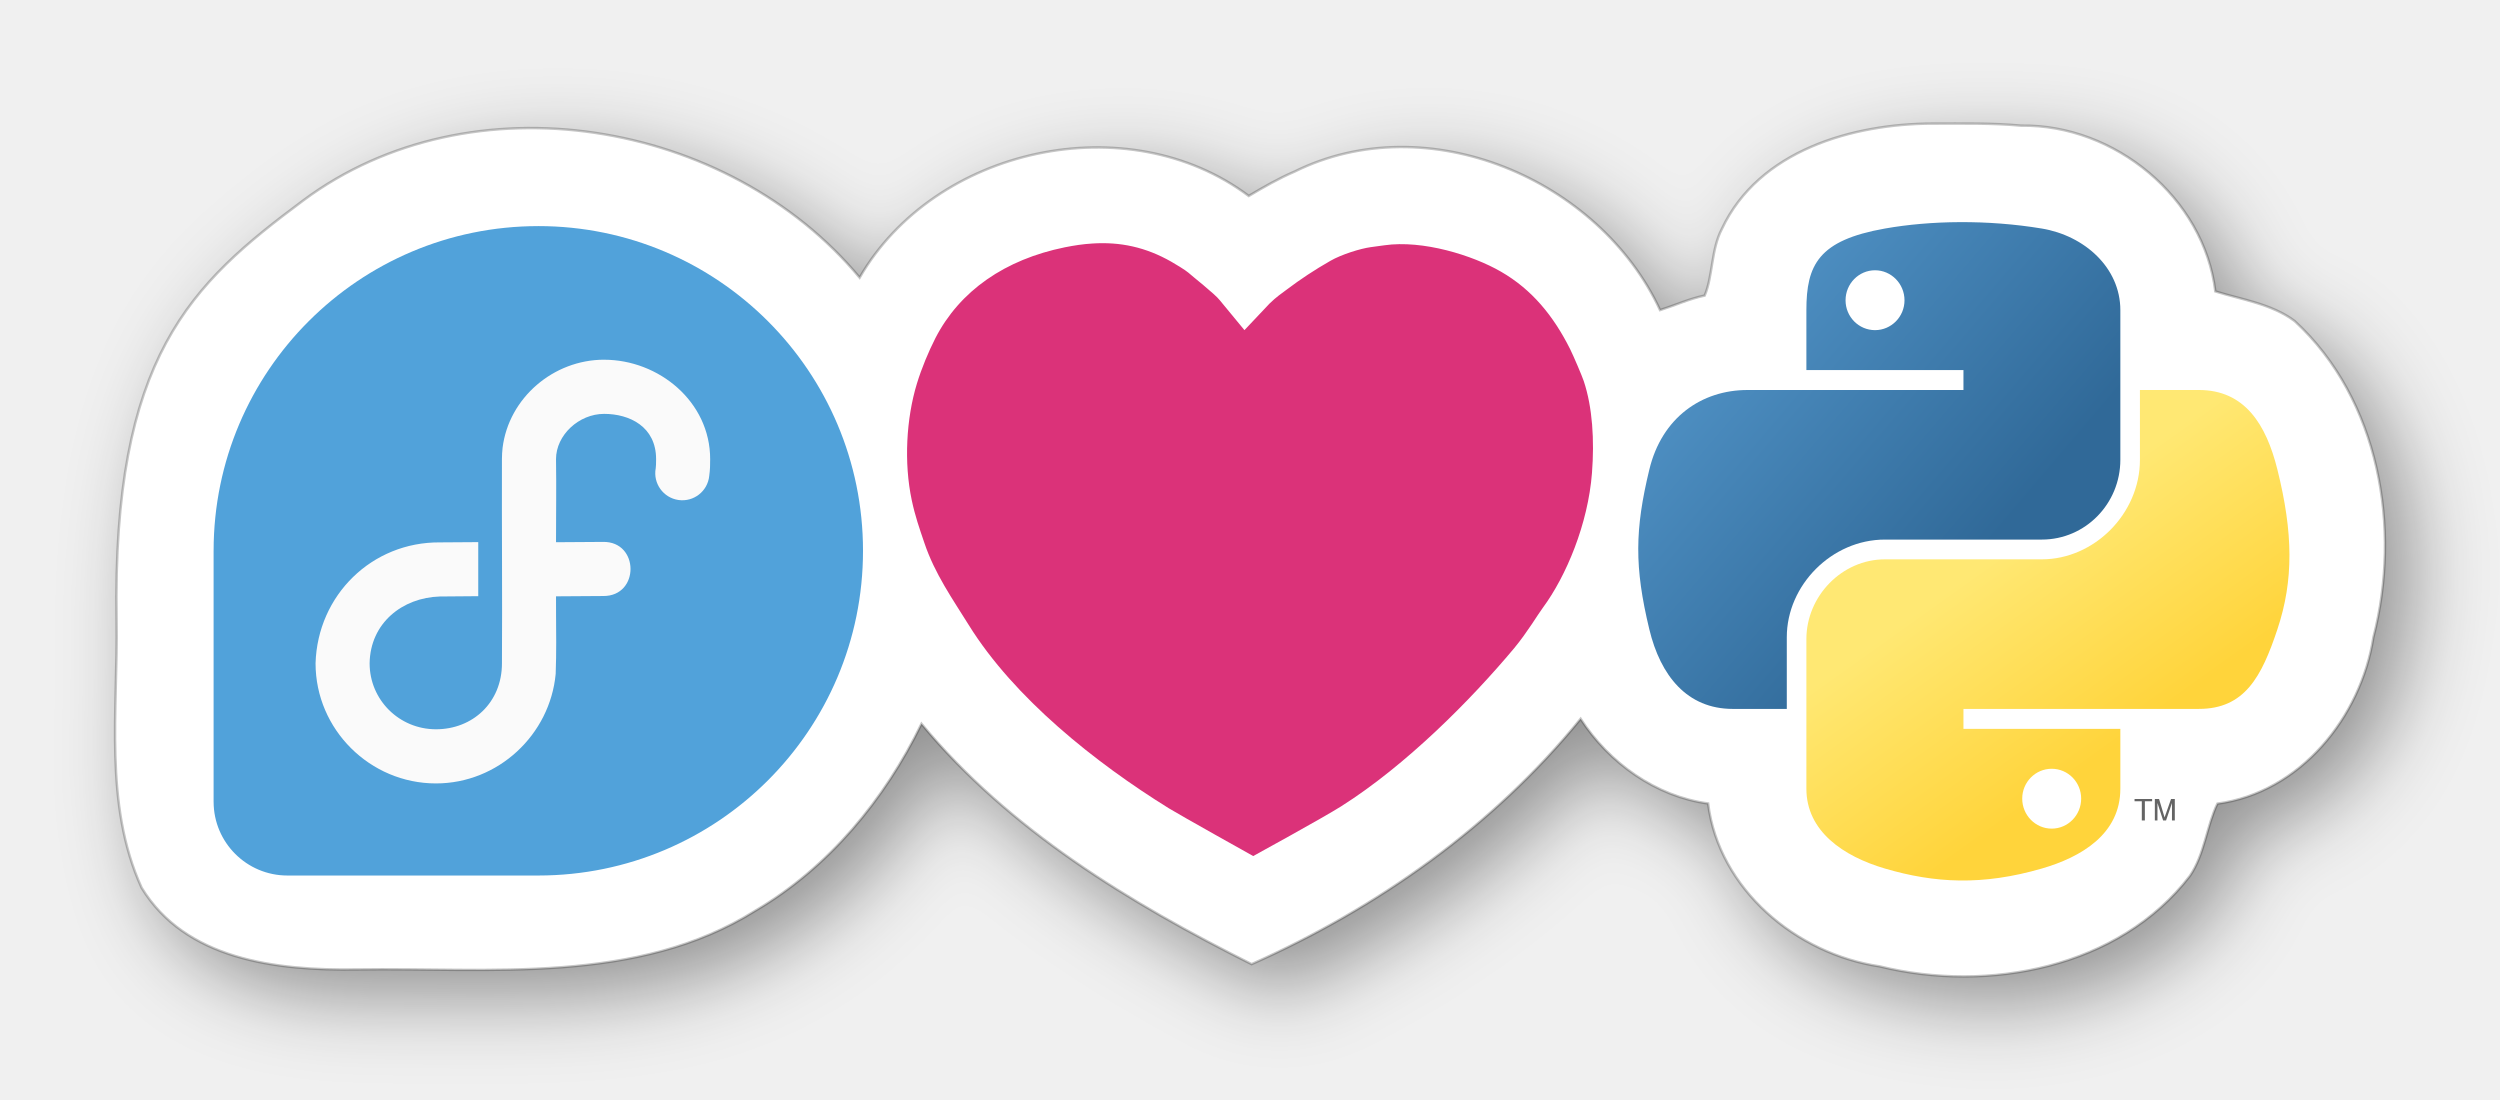
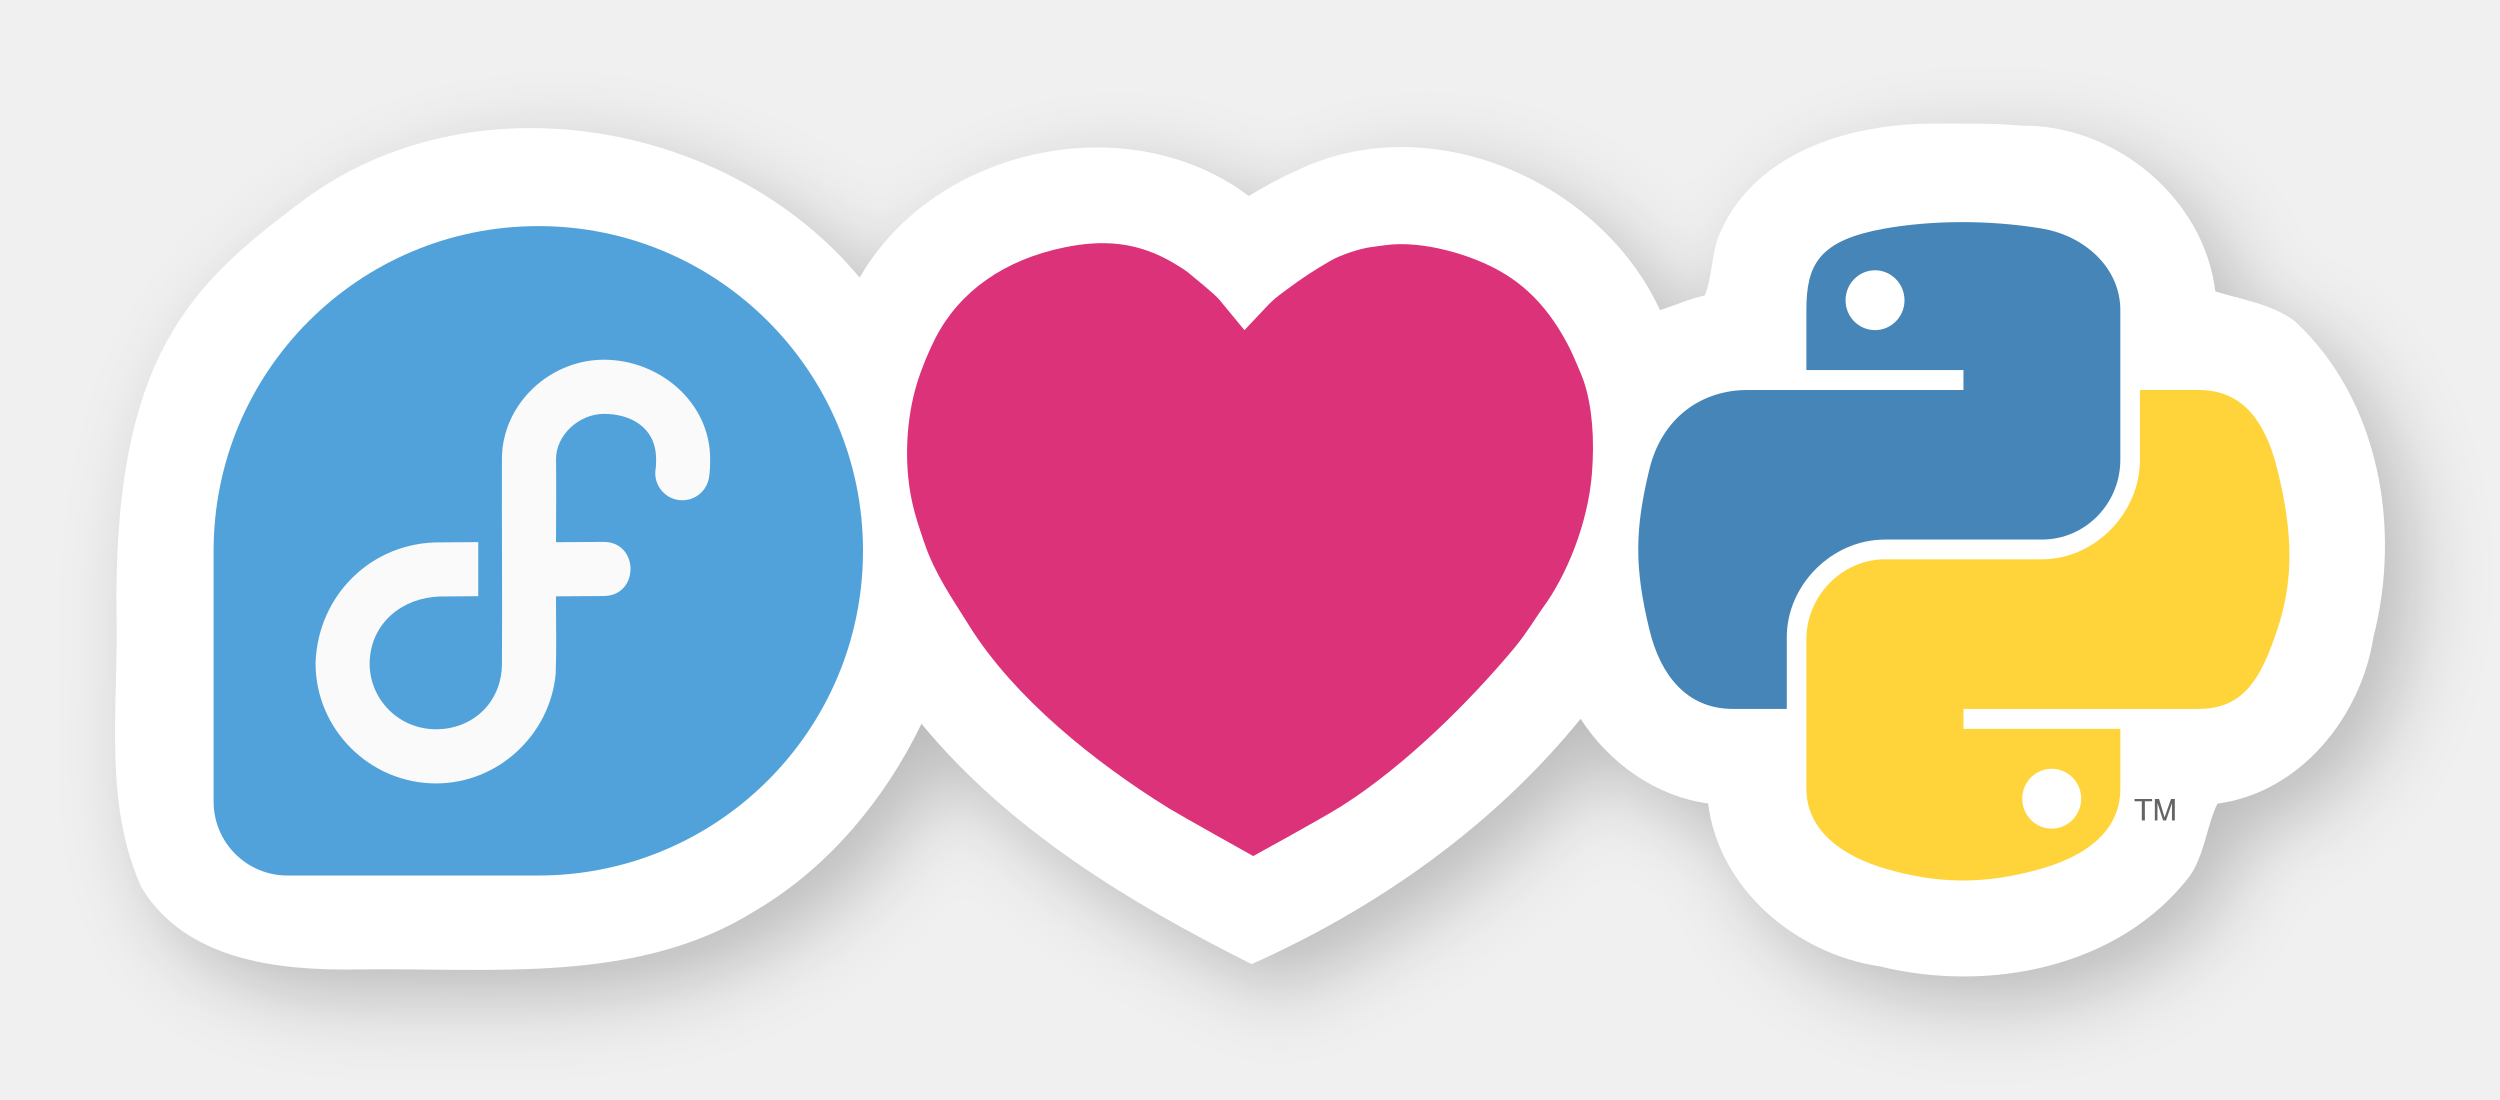
- <svg xmlns="http://www.w3.org/2000/svg" xmlns:xlink="http://www.w3.org/1999/xlink" width="100mm" height="44mm" viewBox="0 0 354.331 155.906" id="svg2" version="1.1">
+ <svg xmlns="http://www.w3.org/2000/svg" width="100mm" height="44mm" viewBox="0 0 354.331 155.906" id="svg2" version="1.1">
  <defs id="defs4">
    <filter style="color-interpolation-filters:sRGB" id="filter1444" x="-0.042" width="1.084" y="-0.112" height="1.224">
      <feGaussianBlur stdDeviation="5.643" id="feGaussianBlur1446" />
    </filter>
-     <linearGradient xlink:href="#linearGradient4689" id="linearGradient1478" gradientUnits="userSpaceOnUse" gradientTransform="matrix(0.562541,0,0,0.567972,384.125,231.5083)" x1="26.649" y1="20.604" x2="135.665" y2="114.398" />
-     <linearGradient id="linearGradient4689">
-       <stop style="stop-color:#5a9fd4;stop-opacity:1;" offset="0" id="stop4691" />
-       <stop style="stop-color:#306998;stop-opacity:1;" offset="1" id="stop4693" />
-     </linearGradient>
-     <linearGradient xlink:href="#linearGradient4671" id="linearGradient1475" gradientUnits="userSpaceOnUse" gradientTransform="matrix(0.562541,0,0,0.567972,384.125,231.5083)" x1="150.961" y1="192.352" x2="112.031" y2="137.273" />
-     <linearGradient id="linearGradient4671">
-       <stop style="stop-color:#ffd43b;stop-opacity:1;" offset="0" id="stop4673" />
-       <stop style="stop-color:#ffe873;stop-opacity:1" offset="1" id="stop4675" />
-     </linearGradient>
  </defs>
  <g style="display:inline" id="g11879" transform="translate(-120.0616,-210.7989)">
-     <path id="path850" d="m 397.803,232.065 c -11.404,0.009 -24.725,3.792 -29.95,14.938 -1.529,2.891 -1.272,6.728 -2.435,9.439 -2.178,0.451 -4.209,1.392 -6.321,2.06 -8.605,-18.573 -32.982,-28.96 -51.798,-19.634 -2.253,0.965 -4.422,2.221 -6.499,3.456 -17.127,-12.877 -44.53,-6.913 -55.15,11.575 -18.598,-22.429 -55.092,-28.639 -78.847,-10.949 -15.963,11.887 -27.09,22.085 -26.47,59.556 0.208,12.542 -1.85,26.029 3.551,37.871 6.19,10.147 18.928,11.757 30.552,11.576 18.749,-0.292 39.668,2.231 56.464,-8.348 10.351,-6.103 18.311,-15.73 23.518,-26.467 12.454,15.082 29.508,25.395 46.789,34.061 17.831,-7.964 34.263,-19.548 46.629,-34.767 4.026,6.231 10.629,11.005 18.069,11.994 1.513,12.188 12.525,21.334 24.304,23.086 15.395,3.784 33.948,0.27 43.981,-12.819 2.092,-3.05 2.397,-7.16 3.906,-10.242 11.725,-1.567 20.344,-12.271 22.102,-23.564 3.981,-15.435 0.896,-33.697 -11.148,-44.825 -3.253,-2.457 -7.695,-3.087 -11.252,-4.211 -1.612,-13.279 -14.261,-23.691 -27.511,-23.492 -4.15,-0.38 -8.321,-0.29 -12.483,-0.292 z" style="opacity:0.393;fill:#000000;fill-opacity:1;fill-rule:nonzero;stroke:none;stroke-width:0.354;stroke-miterlimit:4;stroke-dasharray:none;stroke-opacity:1;filter:url(#filter1444)" />
-     <path style="fill:#ffffff;fill-opacity:1;fill-rule:nonzero;stroke:#000000;stroke-width:0.354;stroke-opacity:0.224;stroke-miterlimit:4;stroke-dasharray:none;opacity:1" d="m 394.053,228.315 c -11.404,0.009 -24.725,3.792 -29.95,14.938 -1.529,2.891 -1.272,6.728 -2.435,9.439 -2.178,0.451 -4.209,1.392 -6.321,2.06 -8.605,-18.573 -32.982,-28.96 -51.798,-19.634 -2.253,0.965 -4.422,2.221 -6.499,3.456 -17.127,-12.877 -44.53,-6.913 -55.15,11.575 -18.598,-22.429 -55.092,-28.639 -78.847,-10.949 -15.963,11.887 -27.09,22.085 -26.47,59.556 0.208,12.542 -1.85,26.029 3.551,37.871 6.19,10.147 18.928,11.757 30.552,11.576 18.749,-0.292 39.668,2.231 56.464,-8.348 10.351,-6.103 18.311,-15.73 23.518,-26.467 12.454,15.082 29.508,25.395 46.789,34.061 17.831,-7.964 34.263,-19.548 46.629,-34.767 4.026,6.231 10.629,11.005 18.069,11.994 1.513,12.188 12.525,21.334 24.304,23.086 15.395,3.784 33.948,0.27 43.981,-12.819 2.092,-3.05 2.397,-7.16 3.906,-10.242 11.725,-1.567 20.344,-12.271 22.102,-23.564 3.981,-15.435 0.896,-33.697 -11.148,-44.825 -3.253,-2.457 -7.695,-3.087 -11.252,-4.211 -1.612,-13.279 -14.261,-23.691 -27.511,-23.492 -4.15,-0.38 -8.321,-0.29 -12.483,-0.292 z" id="path11883" />
-     <g id="g908">
-       <g id="g211" style="display:inline;stroke-width:0.675" transform="matrix(2.041631,0,0,2.041694,96.60536,24.63306)">
-         <path d="m 48.86,106.878 c -12.445,0 -22.534,10.083 -22.542,22.525 h -0.001 v 17.445 h 0.001 c 0.006,2.825 2.297,5.112 5.123,5.112 0.007,0 0.018,0 0.025,0 h 0.001 17.399 c 12.446,-0.007 22.534,-10.095 22.534,-22.541 0,-12.451 -10.092,-22.542 -22.542,-22.542 z" style="fill:#51a2da;fill-opacity:1;fill-rule:nonzero;stroke:none;stroke-width:0.238" id="path244" />
-         <path d="m 53.428,116.152 c -3.515,0 -6.62,2.647 -7.05,6.12 -0.029,0.291 -0.043,0.501 -0.044,0.765 -0.015,4.691 0.03,9.678 0.001,14.194 0,2.723 -2.034,4.577 -4.58,4.577 -2.551,0 -4.607,-2.037 -4.607,-4.581 0.043,-2.792 2.271,-4.56 4.878,-4.637 h 0.024 l 2.639,-0.022 v -3.752 l -2.64,0.018 c -4.743,-0.044 -8.516,3.67 -8.654,8.394 0,4.592 3.779,8.339 8.359,8.339 4.322,0 7.918,-3.38 8.311,-7.606 0.057,-1.439 0.03,-3.332 0.03,-3.332 0.007,-0.781 -0.015,-0.499 -0.007,-2.05 l 3.28,-0.022 c 2.54,0.019 2.515,-3.809 -0.025,-3.756 l -3.255,0.022 c 0,-1.925 0.03,-3.842 0,-5.771 0.004,-1.668 1.587,-3.139 3.34,-3.139 1.754,0 3.608,0.877 3.608,3.143 0,0.324 -0.008,0.512 -0.026,0.631 -0.196,1.051 0.524,2.053 1.582,2.205 1.058,0.15 2.028,-0.612 2.133,-1.676 0.061,-0.421 0.064,-0.79 0.064,-1.161 0,-3.998 -3.575,-6.901 -7.36,-6.901 z" style="fill:#fafafa;fill-opacity:1;fill-rule:nonzero;stroke:none;stroke-width:0.238" id="path246" />
-       </g>
-       <path style="display:inline;fill:#db3279;fill-opacity:1;fill-rule:nonzero;stroke:none" id="path11966" d="m 274.842,245.315 c 3.998,-0.266 7.613,0.515 11.229,2.576 0.478,0.266 2.009,1.19 2.41,1.545 0.478,0.444 3.807,3.055 4.457,3.908 0.325,0.409 3.501,4.246 3.501,4.246 0,0 3.022,-3.215 3.558,-3.766 0.918,-0.906 1.779,-1.492 2.448,-1.99 1.951,-1.474 3.941,-2.789 6.179,-4.068 1.569,-0.906 4.266,-1.741 5.7,-1.936 0.402,-0.053 1.473,-0.195 1.951,-0.266 5.452,-0.782 12.51,1.421 16.508,3.731 4.419,2.54 7.46,6.289 9.813,10.978 0.516,1.048 1.702,3.837 1.932,4.53 1.243,3.713 1.53,8.403 1.167,13.039 -0.555,7.212 -3.654,14.62 -6.963,19.097 -0.67,0.888 -2.2,3.482 -4.055,5.72 -6.179,7.39 -15.322,16.592 -24.523,22.419 -2.582,1.634 -12.472,7.052 -12.472,7.052 0,0 -10.31,-5.756 -11.955,-6.768 -10.425,-6.466 -21.941,-15.633 -28.368,-25.989 -2.238,-3.606 -4.82,-7.248 -6.293,-11.653 -0.689,-2.025 -1.301,-3.766 -1.779,-6.022 -1.129,-5.312 -0.784,-11.565 0.727,-16.521 0.67,-2.203 1.664,-4.565 2.621,-6.448 3.462,-6.733 9.89,-11.156 18.344,-12.879 1.339,-0.266 2.621,-0.462 3.864,-0.533" />
-       <g id="g921" style="display:inline">
-         <path d="m 423.625,327.09 h 0.434 v -2.722 h 1.028 v -0.324 h -2.49 v 0.324 h 1.028 v 2.722 m 1.847,0 h 0.371 v -2.486 l 0.805,2.486 h 0.413 l 0.839,-2.477 v 2.477 h 0.404 v -3.046 h -0.535 l -0.916,2.61 -0.782,-2.61 h -0.598 v 3.046" style="font-style:normal;font-weight:normal;font-size:15.165px;line-height:125%;font-family:'Bitstream Vera Sans';display:inline;fill:#646464;fill-opacity:1;stroke:none;stroke-width:1px;stroke-linecap:butt;stroke-linejoin:miter;stroke-opacity:1" id="text3004" />
-         <g id="g4179" transform="matrix(0.8303049,0,0,0.8303007,20.86605,40.34212)">
-           <path id="path1948" d="m 454.035,243.212 c -4.584,0.021 -8.961,0.412 -12.812,1.094 -11.346,2.005 -13.406,6.2 -13.406,13.938 v 10.219 h 26.812 v 3.406 h -26.812 -10.062 c -7.792,0 -14.616,4.684 -16.75,13.594 -2.462,10.213 -2.571,16.586 0,27.25 1.906,7.938 6.458,13.594 14.25,13.594 h 9.219 v -12.25 c 0,-8.85 7.657,-16.656 16.75,-16.656 h 26.781 c 7.455,0 13.406,-6.138 13.406,-13.625 v -25.531 c 0,-7.266 -6.13,-12.725 -13.406,-13.938 -4.606,-0.767 -9.385,-1.115 -13.969,-1.094 z m -14.5,8.219 c 2.77,0 5.031,2.299 5.031,5.125 0,2.816 -2.262,5.094 -5.031,5.094 -2.779,0 -5.031,-2.277 -5.031,-5.094 0,-2.826 2.252,-5.125 5.031,-5.125 z" style="fill:url(#linearGradient1478);fill-opacity:1" />
-           <path id="path1950" d="m 484.754,271.868 v 11.906 c 0,9.231 -7.826,17 -16.75,17 h -26.781 c -7.336,0 -13.406,6.278 -13.406,13.625 v 25.531 c 0,7.266 6.319,11.54 13.406,13.625 8.487,2.496 16.626,2.947 26.781,0 6.75,-1.954 13.406,-5.888 13.406,-13.625 v -10.219 h -26.781 v -3.406 h 26.781 13.406 c 7.792,0 10.696,-5.435 13.406,-13.594 2.799,-8.399 2.68,-16.476 0,-27.25 -1.926,-7.757 -5.604,-13.594 -13.406,-13.594 z m -15.062,64.656 c 2.779,0 5.031,2.277 5.031,5.094 0,2.826 -2.252,5.125 -5.031,5.125 -2.77,0 -5.031,-2.299 -5.031,-5.125 10e-6,-2.816 2.262,-5.094 5.031,-5.094 z" style="fill:url(#linearGradient1475);fill-opacity:1" />
-         </g>
-       </g>
+     <path id="path850" d="m 397.803,232.065 c -11.404,0.009 -24.725,3.792 -29.95,14.938 -1.529,2.891 -1.272,6.728 -2.435,9.439 -2.178,0.451 -4.209,1.392 -6.321,2.06 -8.605,-18.573 -32.982,-28.96 -51.798,-19.634 -2.253,0.965 -4.422,2.221 -6.499,3.456 -17.127,-12.877 -44.53,-6.913 -55.15,11.575 -18.598,-22.429 -55.092,-28.639 -78.847,-10.949 -15.963,11.887 -27.09,22.085 -26.47,59.556 0.208,12.542 -1.85,26.029 3.551,37.871 6.19,10.147 18.928,11.757 30.552,11.576 18.749,-0.292 39.668,2.231 56.464,-8.348 10.351,-6.103 18.311,-15.73 23.518,-26.467 12.454,15.082 29.508,25.395 46.789,34.061 17.831,-7.964 34.263,-19.548 46.629,-34.767 4.026,6.231 10.629,11.005 18.069,11.994 1.513,12.188 12.525,21.334 24.304,23.086 15.395,3.784 33.948,0.27 43.981,-12.819 2.092,-3.05 2.397,-7.16 3.906,-10.242 11.725,-1.567 20.344,-12.271 22.102,-23.564 3.981,-15.435 0.896,-33.697 -11.148,-44.825 -3.253,-2.457 -7.695,-3.087 -11.252,-4.211 -1.612,-13.279 -14.261,-23.691 -27.511,-23.492 -4.15,-0.38 -8.321,-0.29 -12.483,-0.292 z" style="opacity:0.225;fill:#000000;fill-opacity:1;fill-rule:nonzero;stroke:none;stroke-width:0.354;stroke-miterlimit:4;stroke-dasharray:none;stroke-opacity:1;filter:url(#filter1444)" />
+     <path style="opacity:1;fill:#ffffff;fill-opacity:1;fill-rule:nonzero;stroke:none;stroke-width:0.354;stroke-miterlimit:4;stroke-dasharray:none;stroke-opacity:0.224" d="m 394.053,228.315 c -11.404,0.009 -24.725,3.792 -29.95,14.938 -1.529,2.891 -1.272,6.728 -2.435,9.439 -2.178,0.451 -4.209,1.392 -6.321,2.06 -8.605,-18.573 -32.982,-28.96 -51.798,-19.634 -2.253,0.965 -4.422,2.221 -6.499,3.456 -17.127,-12.877 -44.53,-6.913 -55.15,11.575 -18.598,-22.429 -55.092,-28.639 -78.847,-10.949 -15.963,11.887 -27.09,22.085 -26.47,59.556 0.208,12.542 -1.85,26.029 3.551,37.871 6.19,10.147 18.928,11.757 30.552,11.576 18.749,-0.292 39.668,2.231 56.464,-8.348 10.351,-6.103 18.311,-15.73 23.518,-26.467 12.454,15.082 29.508,25.395 46.789,34.061 17.831,-7.964 34.263,-19.548 46.629,-34.767 4.026,6.231 10.629,11.005 18.069,11.994 1.513,12.188 12.525,21.334 24.304,23.086 15.395,3.784 33.948,0.27 43.981,-12.819 2.092,-3.05 2.397,-7.16 3.906,-10.242 11.725,-1.567 20.344,-12.271 22.102,-23.564 3.981,-15.435 0.896,-33.697 -11.148,-44.825 -3.253,-2.457 -7.695,-3.087 -11.252,-4.211 -1.612,-13.279 -14.261,-23.691 -27.511,-23.492 -4.15,-0.38 -8.321,-0.29 -12.483,-0.292 z" id="path11883" />
+     <g id="g211" style="display:inline;stroke-width:0.675" transform="matrix(2.041631,0,0,2.041694,96.60536,24.63306)">
+       <path d="m 48.86,106.878 c -12.445,0 -22.534,10.083 -22.542,22.525 h -0.001 v 17.445 h 0.001 c 0.006,2.825 2.297,5.112 5.123,5.112 0.007,0 0.018,0 0.025,0 h 0.001 17.399 c 12.446,-0.007 22.534,-10.095 22.534,-22.541 0,-12.451 -10.092,-22.542 -22.542,-22.542 z" style="fill:#51a2da;fill-opacity:1;fill-rule:nonzero;stroke:none;stroke-width:0.238" id="path244" />
+       <path d="m 53.428,116.152 c -3.515,0 -6.62,2.647 -7.05,6.12 -0.029,0.291 -0.043,0.501 -0.044,0.765 -0.015,4.691 0.03,9.678 0.001,14.194 0,2.723 -2.034,4.577 -4.58,4.577 -2.551,0 -4.607,-2.037 -4.607,-4.581 0.043,-2.792 2.271,-4.56 4.878,-4.637 h 0.024 l 2.639,-0.022 v -3.752 l -2.64,0.018 c -4.743,-0.044 -8.516,3.67 -8.654,8.394 0,4.592 3.779,8.339 8.359,8.339 4.322,0 7.918,-3.38 8.311,-7.606 0.057,-1.439 0.03,-3.332 0.03,-3.332 0.007,-0.781 -0.015,-0.499 -0.007,-2.05 l 3.28,-0.022 c 2.54,0.019 2.515,-3.809 -0.025,-3.756 l -3.255,0.022 c 0,-1.925 0.03,-3.842 0,-5.771 0.004,-1.668 1.587,-3.139 3.34,-3.139 1.754,0 3.608,0.877 3.608,3.143 0,0.324 -0.008,0.512 -0.026,0.631 -0.196,1.051 0.524,2.053 1.582,2.205 1.058,0.15 2.028,-0.612 2.133,-1.676 0.061,-0.421 0.064,-0.79 0.064,-1.161 0,-3.998 -3.575,-6.901 -7.36,-6.901 z" style="fill:#fafafa;fill-opacity:1;fill-rule:nonzero;stroke:none;stroke-width:0.238" id="path246" />
+     </g>
+     <path style="display:inline;fill:#db3279;fill-opacity:1;fill-rule:nonzero;stroke:none" id="path11966-6" d="m 274.842,245.315 c 3.998,-0.266 7.613,0.515 11.229,2.576 0.478,0.266 2.009,1.19 2.41,1.545 0.478,0.444 3.807,3.055 4.457,3.908 0.325,0.409 3.501,4.246 3.501,4.246 0,0 3.022,-3.215 3.558,-3.766 0.918,-0.906 1.779,-1.492 2.448,-1.99 1.951,-1.474 3.941,-2.789 6.179,-4.068 1.569,-0.906 4.266,-1.741 5.7,-1.936 0.402,-0.053 1.473,-0.195 1.951,-0.266 5.452,-0.782 12.51,1.421 16.508,3.731 4.419,2.54 7.46,6.289 9.813,10.978 0.516,1.048 1.702,3.837 1.932,4.53 1.243,3.713 1.53,8.403 1.167,13.039 -0.555,7.212 -3.654,14.62 -6.963,19.097 -0.67,0.888 -2.2,3.482 -4.055,5.72 -6.179,7.39 -15.322,16.592 -24.523,22.419 -2.582,1.634 -12.472,7.052 -12.472,7.052 0,0 -10.31,-5.756 -11.955,-6.768 -10.425,-6.466 -21.941,-15.633 -28.368,-25.989 -2.238,-3.606 -4.82,-7.248 -6.293,-11.653 -0.689,-2.025 -1.301,-3.766 -1.779,-6.022 -1.129,-5.312 -0.784,-11.565 0.727,-16.521 0.67,-2.203 1.664,-4.565 2.621,-6.448 3.462,-6.733 9.89,-11.156 18.344,-12.879 1.339,-0.266 2.621,-0.462 3.864,-0.533" />
+     <g id="g1509" style="display:inline">
+       <path d="m 423.625,327.09 h 0.434 v -2.722 h 1.028 v -0.324 h -2.49 v 0.324 h 1.028 v 2.722 m 1.847,0 h 0.371 v -2.486 l 0.805,2.486 h 0.413 l 0.839,-2.477 v 2.477 h 0.404 v -3.046 h -0.535 l -0.916,2.61 -0.782,-2.61 h -0.598 v 3.046" style="font-style:normal;font-weight:normal;font-size:15.165px;line-height:125%;font-family:'Bitstream Vera Sans';display:inline;fill:#646464;fill-opacity:1;stroke:none;stroke-width:1px;stroke-linecap:butt;stroke-linejoin:miter;stroke-opacity:1" id="text3004" />
+       <path id="path1948" d="m 397.853,242.281 c -3.806,0.018 -7.44,0.342 -10.638,0.908 -9.421,1.664 -11.131,5.148 -11.131,11.572 v 8.485 h 22.262 v 2.828 h -22.262 -8.355 c -6.47,0 -12.135,3.889 -13.908,11.287 -2.044,8.48 -2.135,13.771 0,22.626 1.582,6.591 5.362,11.287 11.832,11.287 h 7.654 v -10.171 c 0,-7.348 6.358,-13.83 13.908,-13.83 h 22.236 c 6.19,0 11.131,-5.097 11.131,-11.313 v -21.199 c 0,-6.033 -5.09,-10.565 -11.131,-11.572 -3.824,-0.637 -7.792,-0.926 -11.598,-0.908 z m -12.039,6.824 c 2.3,0 4.177,1.909 4.177,4.255 0,2.338 -1.878,4.229 -4.177,4.229 -2.308,0 -4.177,-1.891 -4.177,-4.229 0,-2.347 1.87,-4.255 4.177,-4.255 z" style="fill:#4685b7;fill-opacity:1;stroke-width:0.83" />
+       <path id="path1950" d="m 423.359,266.074 v 9.886 c 0,7.664 -6.498,14.115 -13.908,14.115 h -22.236 c -6.091,0 -11.131,5.213 -11.131,11.313 v 21.199 c 0,6.033 5.246,9.582 11.131,11.313 7.047,2.072 13.805,2.447 22.236,0 5.605,-1.623 11.131,-4.888 11.131,-11.313 v -8.485 h -22.236 v -2.828 h 22.236 11.131 c 6.47,0 8.881,-4.513 11.131,-11.287 2.324,-6.974 2.225,-13.68 0,-22.626 -1.599,-6.441 -4.653,-11.287 -11.131,-11.287 z m -12.506,53.684 c 2.308,0 4.177,1.891 4.177,4.229 0,2.347 -1.87,4.255 -4.177,4.255 -2.3,0 -4.177,-1.909 -4.177,-4.255 10e-6,-2.338 1.878,-4.229 4.177,-4.229 z" style="fill:#ffd43b;fill-opacity:1;stroke-width:0.83" />
    </g>
  </g>
</svg>
